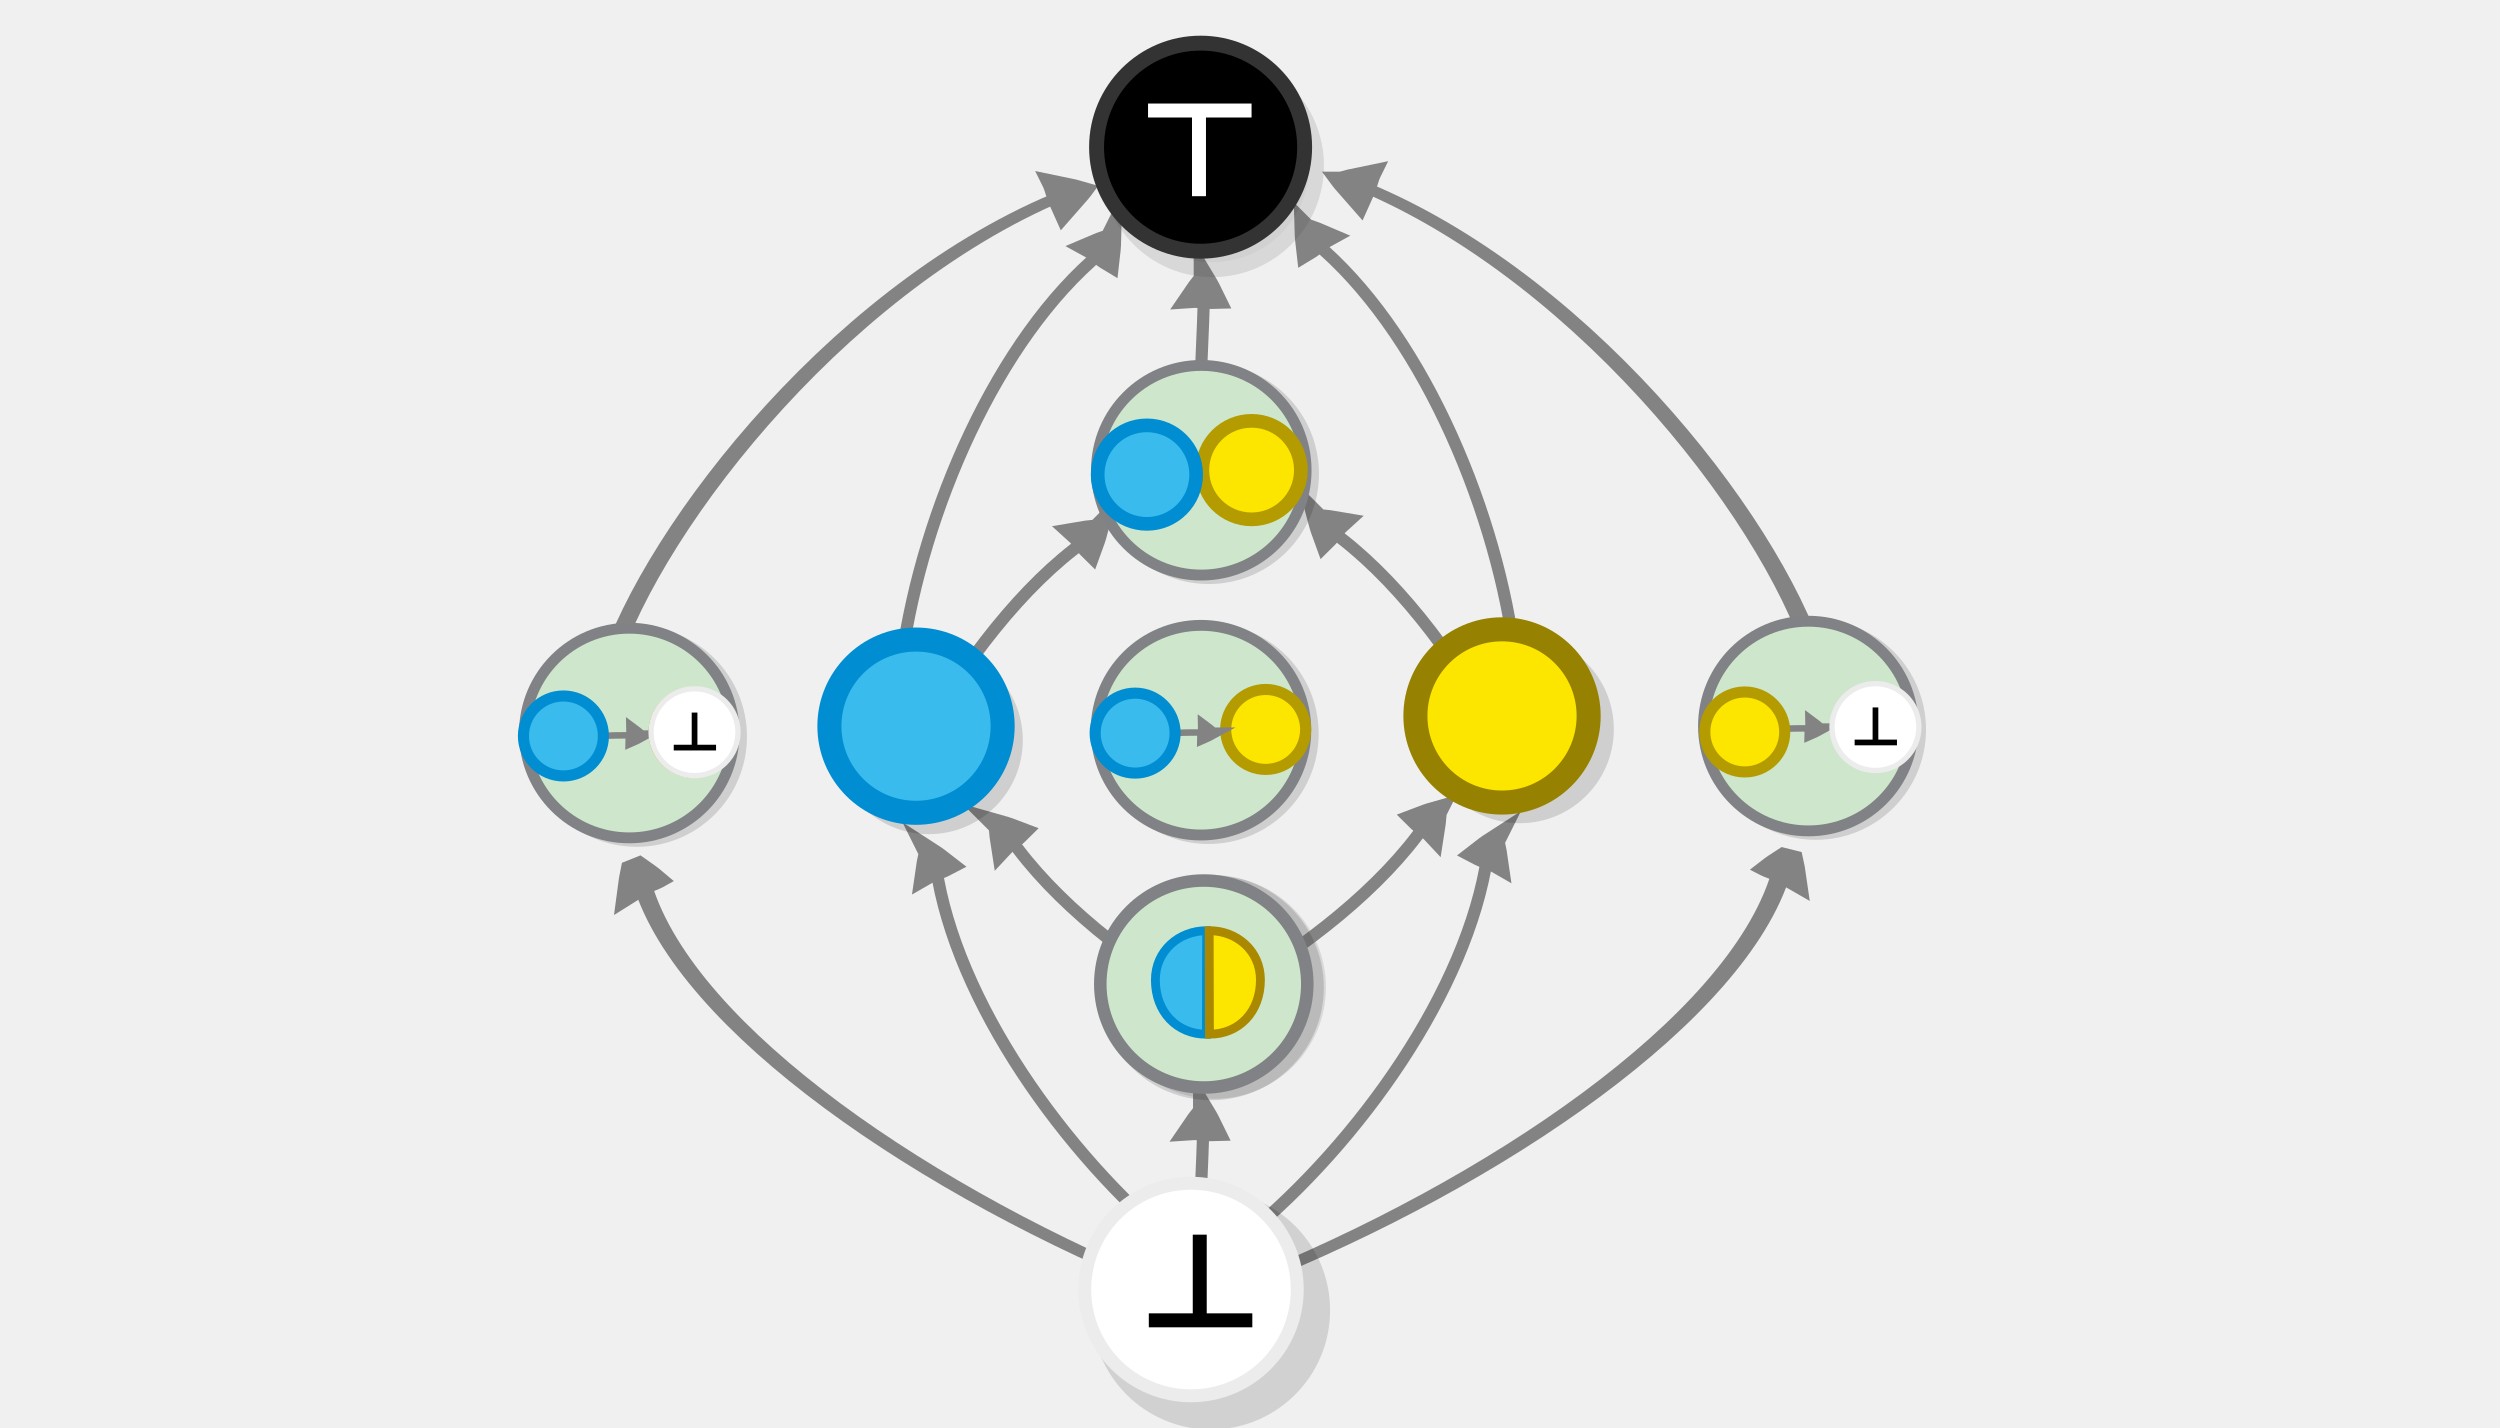
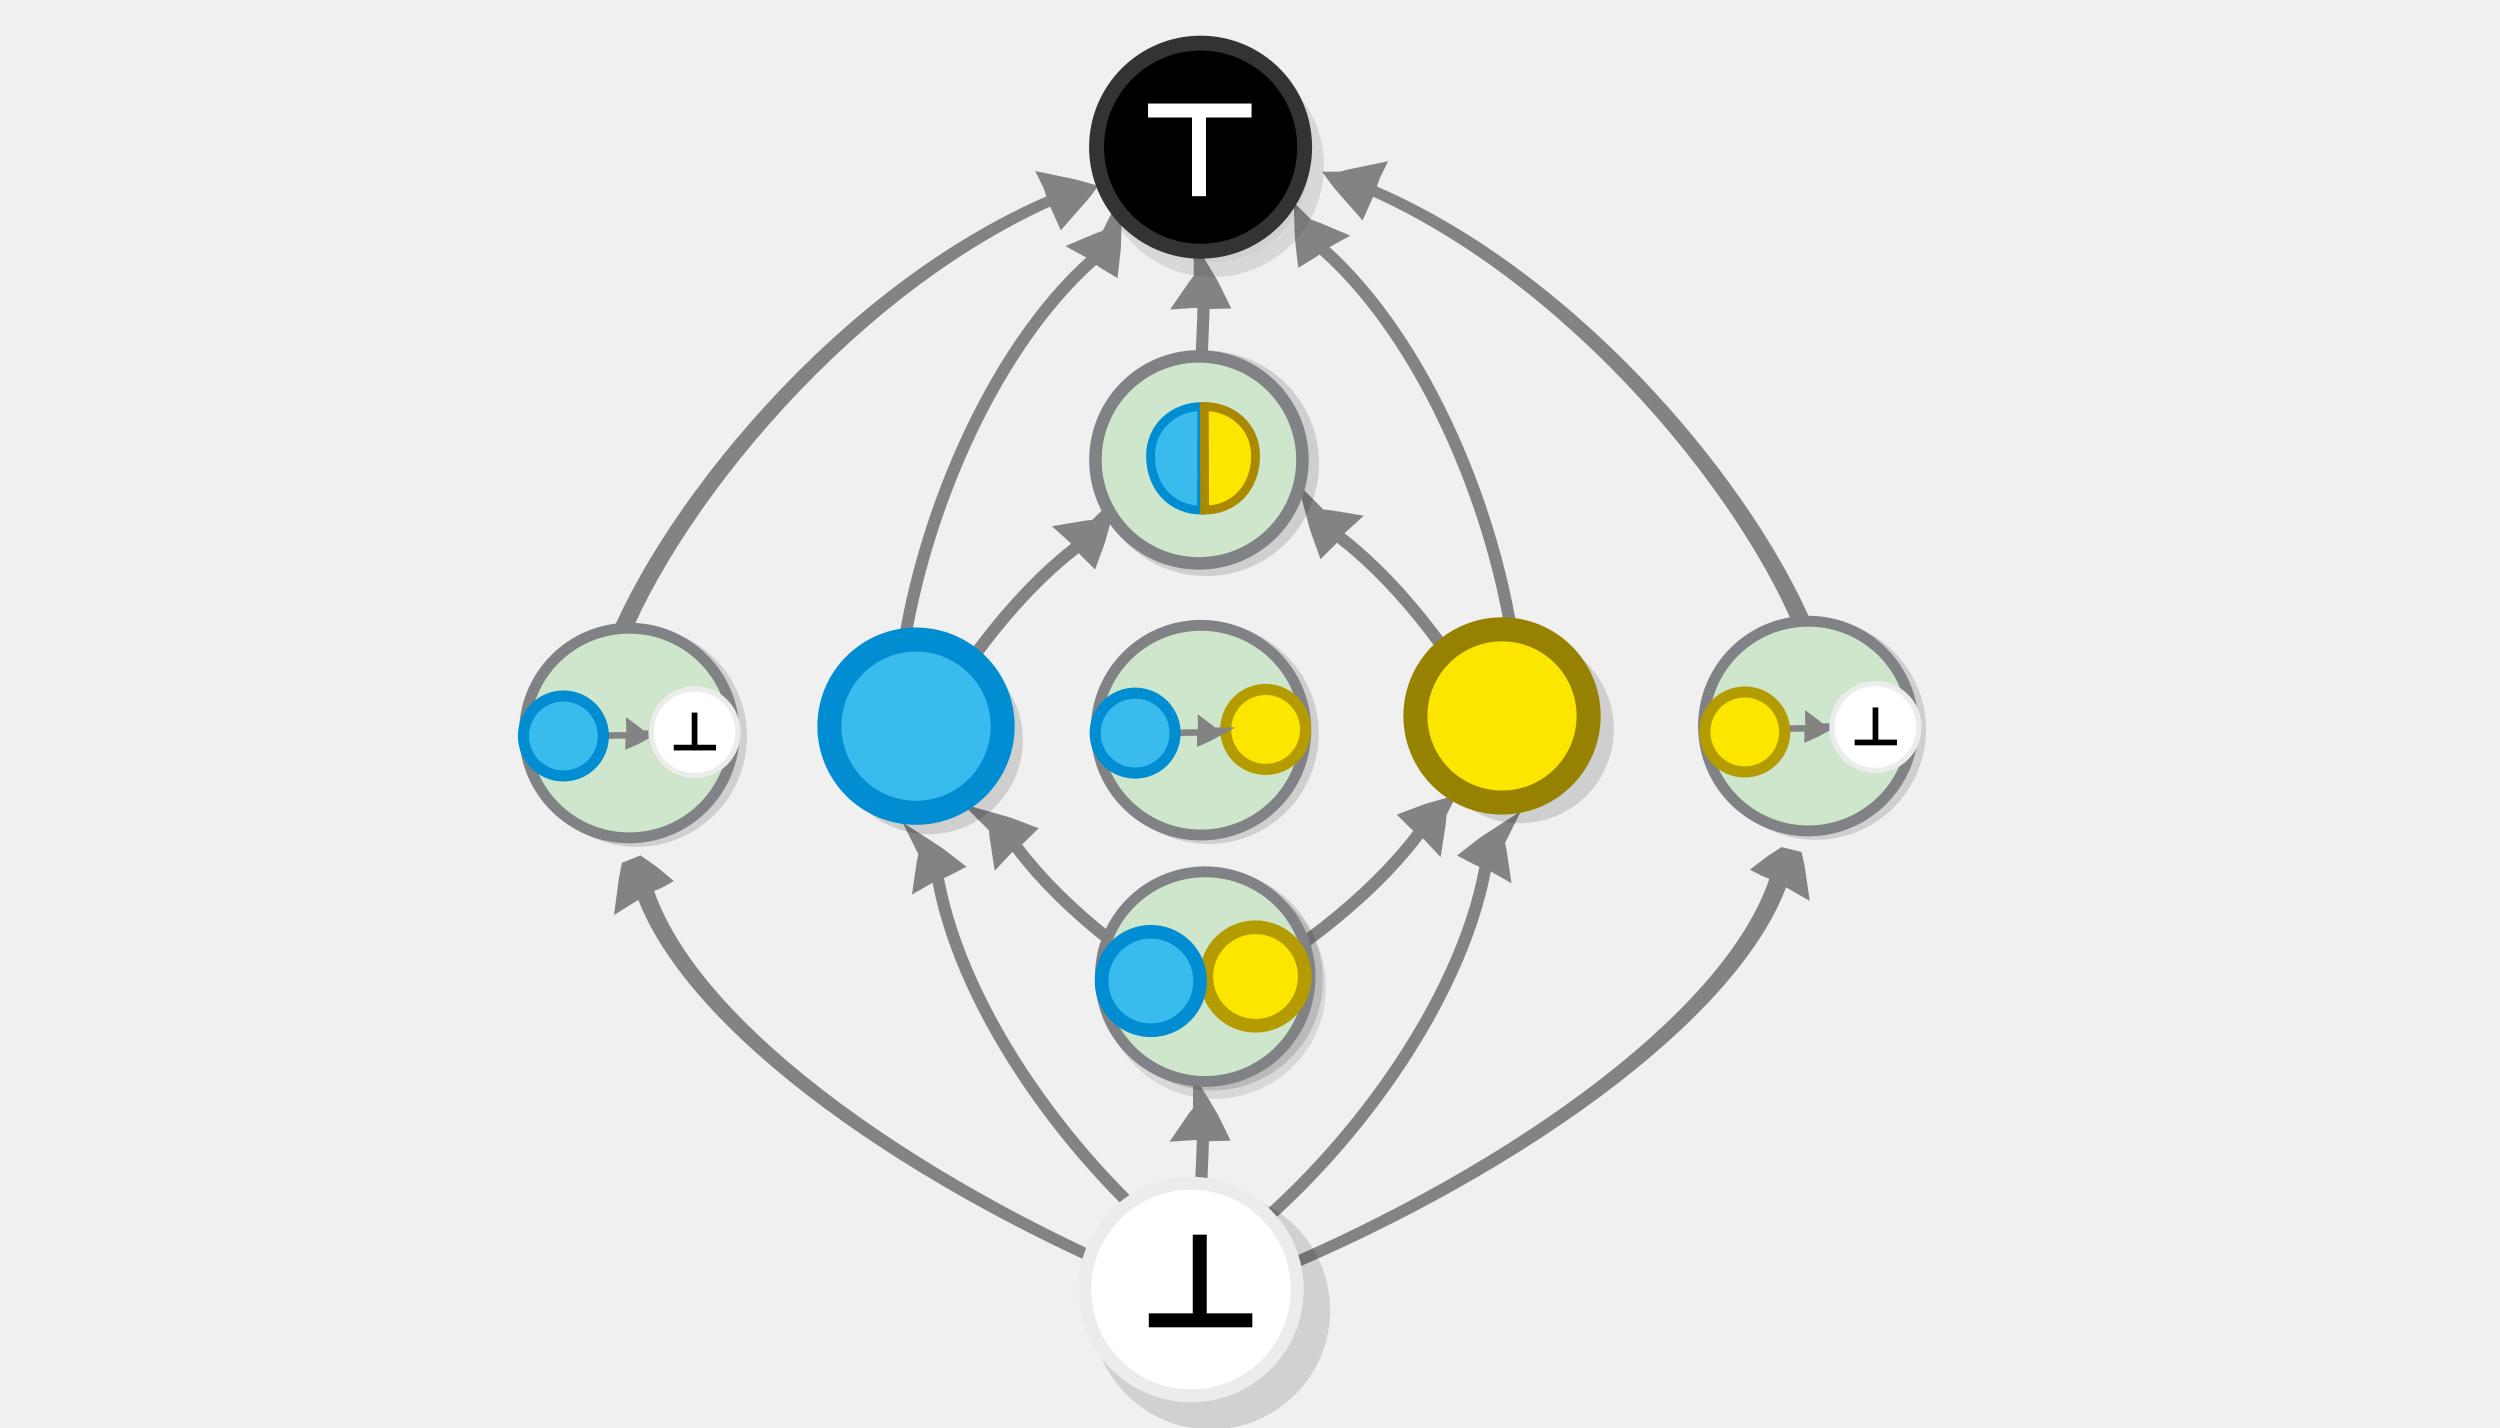
<svg xmlns="http://www.w3.org/2000/svg" viewBox="0 0 595.3 340" version="1.1" id="svg3397" width="595.3" height="340">
  <defs id="defs3401" />
  <g id="g2836-2-5-14-0-6-9-7" transform="matrix(-0.1399633,-2.185525,2.185525,-0.1399633,68.75272,680.1082)">
    <path d="m 273.212,117.268 c -0.578,-0.537 -1.185,-1.051 -1.821,-1.541 0.005,0.903 -0.231,1.506 -0.264,2.481 1.097,-0.453 1.149,-0.454 2.086,-0.94 z" id="path1478-7-9-0-19-0-0-3-9-9-4-1-1-7" style="display:inline;fill:#dddddd;stroke:#838383;stroke-width:2.34;stroke-miterlimit:10" />
    <path d="m 244.981,116.587 c 4.135,-2.484 19.271,-0.049 26.521,0.503" id="path1480-1-3-1-5-7-6-7-2-1-2-0-9-1" style="display:inline;fill:none;stroke:#838383;stroke-width:1.324;stroke-miterlimit:10;stroke-dasharray:none;paint-order:markers fill stroke" />
  </g>
  <circle r="24.774" style="opacity:0.13;fill:#000000;stroke:#333333;stroke-width:3.552;stroke-miterlimit:10;stroke-dasharray:none" id="circle3371-3-2-1-7-9-1" cy="-235.099" cx="289.187" transform="scale(1,-1)" />
  <g id="g2836-2-5-5" transform="matrix(1.596703,-1.498882,-1.498882,-1.596703,81.48256,790.0985)">
    <path d="m 273.212,117.268 c -0.578,-0.537 -1.185,-1.051 -1.821,-1.541 0.005,0.903 -0.231,1.506 -0.264,2.481 1.097,-0.453 1.149,-0.454 2.086,-0.94 z" id="path1478-7-9-0-19-0-0-3-9-6" style="display:inline;fill:#dddddd;stroke:#838383;stroke-width:2.34;stroke-miterlimit:10" />
    <path d="m 242.709,118.619 c 10.033,-2.443 20.747,-3.275 28.792,-1.529" id="path1480-1-3-1-5-7-6-7-2-11" style="display:inline;fill:none;stroke:#838383;stroke-width:1.324;stroke-miterlimit:10;stroke-dasharray:none;paint-order:markers fill stroke" />
  </g>
  <g id="g2836-2-5-1-5" transform="matrix(-1.596703,-1.498882,1.498882,-1.596703,498.4278,793.3334)">
    <path d="m 273.212,117.268 c -0.578,-0.537 -1.185,-1.051 -1.821,-1.541 0.005,0.903 -0.231,1.506 -0.264,2.481 1.097,-0.453 1.149,-0.454 2.086,-0.94 z" id="path1478-7-9-0-19-0-0-3-9-5-9" style="display:inline;fill:#dddddd;stroke:#838383;stroke-width:2.34;stroke-miterlimit:10" />
    <path d="m 242.709,118.619 c 10.033,-2.443 20.747,-3.275 28.792,-1.529" id="path1480-1-3-1-5-7-6-7-2-9-8" style="display:inline;fill:none;stroke:#838383;stroke-width:1.324;stroke-miterlimit:10;stroke-dasharray:none;paint-order:markers fill stroke" />
  </g>
  <g id="g2836-2-5-14-4" transform="matrix(1.086785,-1.901317,-1.901317,-1.086785,281.7416,847.2599)">
    <path d="m 273.212,117.268 c -0.578,-0.537 -1.185,-1.051 -1.821,-1.541 0.005,0.903 -0.231,1.506 -0.264,2.481 1.097,-0.453 1.149,-0.454 2.086,-0.94 z" id="path1478-7-9-0-19-0-0-3-9-9-8" style="display:inline;fill:#dddddd;stroke:#838383;stroke-width:2.34;stroke-miterlimit:10" />
    <path d="m 222.663,119.374 c 14.816,-5.631 35.094,-7.658 48.838,-2.284" id="path1480-1-3-1-5-7-6-7-2-1-1" style="display:inline;fill:none;stroke:#838383;stroke-width:1.324;stroke-miterlimit:10;stroke-dasharray:none;paint-order:markers fill stroke" />
  </g>
  <g id="g2836-2-5-14-0-0" transform="matrix(-1.086785,-1.901317,1.901317,-1.086785,295.3223,849.9349)">
    <path d="m 273.212,117.268 c -0.578,-0.537 -1.185,-1.051 -1.821,-1.541 0.005,0.903 -0.231,1.506 -0.264,2.481 1.097,-0.453 1.149,-0.454 2.086,-0.94 z" id="path1478-7-9-0-19-0-0-3-9-9-4-30" style="display:inline;fill:#dddddd;stroke:#838383;stroke-width:2.34;stroke-miterlimit:10" />
    <path d="m 222.663,119.374 c 14.816,-5.631 35.094,-7.658 48.838,-2.284" id="path1480-1-3-1-5-7-6-7-2-1-2-4" style="display:inline;fill:none;stroke:#838383;stroke-width:1.324;stroke-miterlimit:10;stroke-dasharray:none;paint-order:markers fill stroke" />
  </g>
  <g id="g2836-2-5-1-0-4" transform="matrix(1.477445,-1.616559,1.616559,1.477445,-331.938,394.6506)">
    <path d="m 273.212,117.268 c -0.578,-0.537 -1.185,-1.051 -1.821,-1.541 0.005,0.903 -0.231,1.506 -0.264,2.481 1.097,-0.453 1.149,-0.454 2.086,-0.94 z" id="path1478-7-9-0-19-0-0-3-9-5-2-44" style="display:inline;fill:#dddddd;stroke:#838383;stroke-width:2.34;stroke-miterlimit:10" />
    <path d="m 242.709,118.619 c 10.033,-2.443 20.747,-3.275 28.792,-1.529" id="path1480-1-3-1-5-7-6-7-2-9-9-7" style="display:inline;fill:none;stroke:#838383;stroke-width:1.324;stroke-miterlimit:10;stroke-dasharray:none;paint-order:markers fill stroke" />
  </g>
  <g id="g2836-2-5-14-0-4-6" transform="matrix(1.060538,-1.916081,1.916081,1.060538,-250.034,456.1409)">
    <path d="m 273.212,117.268 c -0.578,-0.537 -1.185,-1.051 -1.821,-1.541 0.005,0.903 -0.231,1.506 -0.264,2.481 1.097,-0.453 1.149,-0.454 2.086,-0.94 z" id="path1478-7-9-0-19-0-0-3-9-9-4-3-3" style="display:inline;fill:#dddddd;stroke:#838383;stroke-width:2.34;stroke-miterlimit:10" />
    <path d="m 222.663,119.374 c 14.816,-5.631 35.094,-7.658 48.838,-2.284" id="path1480-1-3-1-5-7-6-7-2-1-2-5-1" style="display:inline;fill:none;stroke:#838383;stroke-width:1.324;stroke-miterlimit:10;stroke-dasharray:none;paint-order:markers fill stroke" />
  </g>
  <g id="g2836-2-5-14-0-61" transform="matrix(-2.404105,-2.047328,4.205954,-1.170244,313.2354,903.4835)">
    <path d="m 222.663,119.374 c 14.816,-5.631 35.094,-7.658 48.838,-2.284" id="path1480-1-3-1-5-7-6-7-2-1-2-7" style="display:inline;fill:none;stroke:#838383;stroke-width:0.924;stroke-miterlimit:10;stroke-dasharray:none;paint-order:markers fill stroke" />
    <path d="m 273.179,117.75 c -0.632,-0.454 -1.283,-0.902 -1.953,-1.342 0.22,0.532 0.159,0.831 0.363,1.397 0.846,-0.004 0.891,0.007 1.59,-0.054 z" id="path1478-7-9-0-19-0-0-3-9-9-4-37" style="display:inline;fill:#dddddd;stroke:#838383;stroke-width:1.578;stroke-miterlimit:10" />
  </g>
  <g id="g2836-2-5-14-0-4-9" transform="matrix(2.347627,-1.903332,4.241471,1.053482,-884.2005,456.976)">
    <path d="m 222.663,119.374 c 14.816,-5.631 43.391,-10.472 57.135,-5.098" id="path1480-1-3-1-5-7-6-7-2-1-2-5-0" style="display:inline;fill:none;stroke:#838383;stroke-width:0.924;stroke-miterlimit:10;stroke-dasharray:none;paint-order:markers fill stroke" />
    <path d="m 279.703,114.236 c 0.033,-0.409 0.033,-0.807 1.6e-4,-1.196 -0.623,0.553 -1.179,0.89 -1.874,1.482 0.957,-0.125 0.989,-0.119 1.874,-0.286 z" id="path1478-7-9-0-19-0-0-3-9-9-4-9" style="display:inline;fill:#dddddd;stroke:#838383;stroke-width:1.578;stroke-miterlimit:10" />
  </g>
  <g id="g2836-2-5-14-0-61-2" transform="matrix(2.405726,-1.888666,-4.20879,-1.079553,263.7995,847.0164)">
    <path d="m 219.564,117.604 c 15.546,-5.204 37.031,-6.532 51.839,-0.548" id="path1480-1-3-1-5-7-6-7-2-1-2-7-8" style="display:inline;fill:none;stroke:#838383;stroke-width:0.961;stroke-miterlimit:10;stroke-dasharray:none;paint-order:markers fill stroke" />
    <path d="m 273.179,117.75 c -0.632,-0.454 -1.283,-0.902 -1.953,-1.342 0.22,0.532 0.159,0.831 0.363,1.397 0.846,-0.004 0.891,0.007 1.59,-0.054 z" id="path1478-7-9-0-19-0-0-3-9-9-4-37-9" style="display:inline;fill:#dddddd;stroke:#838383;stroke-width:1.578;stroke-miterlimit:10" />
  </g>
  <g id="g2836-2-5-14-0-4-9-7" transform="matrix(-2.347627,-1.903332,-4.241471,1.053482,1461.254,454.6231)">
    <path d="m 222.663,119.374 c 14.816,-5.631 43.391,-10.472 57.135,-5.098" id="path1480-1-3-1-5-7-6-7-2-1-2-5-0-3" style="display:inline;fill:none;stroke:#838383;stroke-width:0.924;stroke-miterlimit:10;stroke-dasharray:none;paint-order:markers fill stroke" />
    <path d="m 279.703,114.236 c 0.033,-0.409 0.033,-0.807 1.6e-4,-1.196 -0.623,0.553 -1.179,0.89 -1.874,1.482 0.957,-0.125 0.989,-0.119 1.874,-0.286 z" id="path1478-7-9-0-19-0-0-3-9-9-4-9-6" style="display:inline;fill:#dddddd;stroke:#838383;stroke-width:1.578;stroke-miterlimit:10" />
  </g>
  <g id="g2836-2-5-1-0-7-7" transform="matrix(-1.477445,-1.616559,-1.616559,1.477445,907.1668,392.1681)">
    <path d="m 273.212,117.268 c -0.578,-0.537 -1.185,-1.051 -1.821,-1.541 0.005,0.903 -0.231,1.506 -0.264,2.481 1.097,-0.453 1.149,-0.454 2.086,-0.94 z" id="path1478-7-9-0-19-0-0-3-9-5-2-4-5" style="display:inline;fill:#dddddd;stroke:#838383;stroke-width:2.34;stroke-miterlimit:10" />
    <path d="m 242.709,118.619 c 10.033,-2.443 20.747,-3.275 28.792,-1.529" id="path1480-1-3-1-5-7-6-7-2-9-9-3-9" style="display:inline;fill:none;stroke:#838383;stroke-width:1.324;stroke-miterlimit:10;stroke-dasharray:none;paint-order:markers fill stroke" />
  </g>
  <g id="g2836-2-5-14-0-4-1-6" transform="matrix(-1.060538,-1.916081,-1.916081,1.060538,825.2627,453.6584)">
    <path d="m 273.212,117.268 c -0.578,-0.537 -1.185,-1.051 -1.821,-1.541 0.005,0.903 -0.231,1.506 -0.264,2.481 1.097,-0.453 1.149,-0.454 2.086,-0.94 z" id="path1478-7-9-0-19-0-0-3-9-9-4-3-4-2" style="display:inline;fill:#dddddd;stroke:#838383;stroke-width:2.34;stroke-miterlimit:10" />
    <path d="m 222.663,119.374 c 14.816,-5.631 35.094,-7.658 48.838,-2.284" id="path1480-1-3-1-5-7-6-7-2-1-2-5-6-1" style="display:inline;fill:none;stroke:#838383;stroke-width:1.324;stroke-miterlimit:10;stroke-dasharray:none;paint-order:markers fill stroke" />
  </g>
  <g id="g2836-2-5-14-0-6-7" transform="matrix(-0.1399633,-2.185525,2.185525,-0.1399633,68.59418,878.2788)">
    <path d="m 273.212,117.268 c -0.578,-0.537 -1.185,-1.051 -1.821,-1.541 0.005,0.903 -0.231,1.506 -0.264,2.481 1.097,-0.453 1.149,-0.454 2.086,-0.94 z" id="path1478-7-9-0-19-0-0-3-9-9-4-1-8" style="display:inline;fill:#dddddd;stroke:#838383;stroke-width:2.34;stroke-miterlimit:10" />
    <path d="m 244.981,116.587 c 4.135,-2.484 19.271,-0.049 26.521,0.503" id="path1480-1-3-1-5-7-6-7-2-1-2-0-5" style="display:inline;fill:none;stroke:#838383;stroke-width:1.324;stroke-miterlimit:10;stroke-dasharray:none;paint-order:markers fill stroke" />
  </g>
  <g id="g5935-3" transform="matrix(0.5241944,0,0,0.5241944,261.824,129.7444)">
    <circle style="opacity:0.14;stroke:#000000;stroke-width:4.052;stroke-miterlimit:10" r="40.659" cy="-83.752" cx="190.941" stroke-miterlimit="10" id="circle6124-3-6" transform="scale(1,-1)" />
    <circle stroke-miterlimit="10" cx="182.831" cy="77.709" id="circle85875-7" r="39.348" style="fill:#fce600;stroke:#968200;stroke-width:10.93;stroke-miterlimit:10;stroke-opacity:1" />
  </g>
  <g id="g5939-5" transform="matrix(0.5241944,0,0,0.5241944,-5.326152,131.4295)">
    <circle style="opacity:0.14;stroke:#000000;stroke-width:4.052;stroke-miterlimit:10" r="40.659" cy="-85.519" cx="432.093" stroke-miterlimit="10" id="circle6124-35" transform="scale(1,-1)" />
    <circle style="fill:#39bced;stroke:#008dd2;stroke-width:10.93;stroke-miterlimit:10" stroke-miterlimit="10" cx="426.273" cy="79.148" id="circle85877-6" r="39.348" />
  </g>
  <g id="g4977-5-8" transform="matrix(1.007055,0,0,1.007055,-620.0789,727.8424)">
    <g style="fill:#000000;stroke:#333333;stroke-width:3.527;stroke-dasharray:none" transform="matrix(1,0,0,-1,749.2952,-596.8965)" id="g5757-5-2-6-4">
      <circle r="24.6" style="opacity:0.13;fill:#000000;stroke:#333333;stroke-width:3.527;stroke-miterlimit:10;stroke-dasharray:none" id="circle3371-3-2-1-7" cy="86.684" cx="153.124" />
      <circle r="24.6" style="fill:#000000;stroke:#333333;stroke-width:3.527;stroke-miterlimit:10;stroke-dasharray:none" id="circle3385-1-1-1-2" cy="91.046" cx="150.324" />
    </g>
    <g id="g3-40" style="stroke-width:3.7;stroke-dasharray:none" transform="matrix(0.8925661,0,0,0.8925661,577.1445,-642.1109)">
      <path style="fill:#ffffff;stroke:#ffffff;stroke-width:3.7;stroke-linecap:butt;stroke-linejoin:miter;stroke-dasharray:none;stroke-opacity:1" d="m 360.861,-61.06 v 22.696" id="path2-6" />
      <path style="fill:#ffffff;stroke:#ffffff;stroke-width:3.7;stroke-linecap:butt;stroke-linejoin:miter;stroke-dasharray:none;stroke-opacity:1" d="m 347.367,-61.06 h 27.422" id="path3-2" />
    </g>
  </g>
-   <g id="g18363" transform="matrix(0.8987665,0,0,0.8987665,64.3594,26.18626)">
+   <g id="g18363" transform="matrix(0.8987665,0,0,0.8987665,63.20403,-98.62091)">
    <g id="g5945" transform="matrix(0.5879074,0,0,0.5879074,70.42148,133.2529)" style="stroke-width:8.306;stroke-dasharray:none">
      <circle r="46.642" cy="-168.809" cx="304.205" stroke-miterlimit="10" id="circle6116" transform="scale(1,-1)" style="opacity:0.14;stroke:#000000;stroke-width:8.306;stroke-miterlimit:10;stroke-dasharray:none" />
      <circle r="46.642" cy="-167.238" cx="300.903" stroke-miterlimit="10" id="circle6118" transform="scale(1,-1)" style="fill:#cee7cc;stroke:#808285;stroke-width:5.644;stroke-miterlimit:10;stroke-dasharray:none" />
    </g>
    <path style="fill:#39bced;fill-opacity:1;stroke:#008dd2;stroke-width:2.343;stroke-linecap:butt;stroke-linejoin:miter;stroke-dasharray:none;stroke-opacity:1" d="m 248.011,244.878 c -7.804,0 -13.51,-5.902 -13.51,-14.382 0,-7.744 6.267,-13.055 13.579,-13.055 0,4.647 -0.069,27.437 -0.069,27.437 z" id="path3058-1" />
    <path d="m 248.822,244.867 c 7.804,0 13.51,-5.902 13.51,-14.382 0,-7.744 -6.267,-13.055 -13.579,-13.055 0,4.647 0.069,27.437 0.069,27.437 z" style="fill:#fce600;fill-opacity:1;stroke:#aa8800;stroke-width:2.343;stroke-linecap:butt;stroke-linejoin:miter;stroke-dasharray:none;stroke-opacity:1" id="path3958-8" />
  </g>
-   <g id="g5945-2" transform="matrix(0.5351508,0,0,0.5351508,125.0197,22.47695)">
+   <g id="g5945-2" transform="matrix(0.5351508,0,0,0.5351508,125.9548,143.0621)">
    <circle style="opacity:0.14;stroke:#000000;stroke-width:4.842;stroke-miterlimit:10" r="46.642" cy="-168.809" cx="304.205" stroke-miterlimit="10" id="circle6116-9" transform="scale(1,-1)" />
    <circle style="fill:#cee7cc;stroke:#808285;stroke-width:4.842;stroke-miterlimit:10" r="46.642" cy="-167.238" cx="300.903" stroke-miterlimit="10" id="circle6118-1" transform="scale(1,-1)" />
    <circle stroke-miterlimit="10" cx="323.299" cy="167.171" id="circle85875-6" r="21.916" style="fill:#fce600;stroke:#b39b00;stroke-width:6.088;stroke-miterlimit:10;stroke-opacity:1" />
    <circle style="fill:#39bced;stroke:#008dd2;stroke-width:6.088;stroke-miterlimit:10" stroke-miterlimit="10" cx="276.71" cy="169.182" r="21.916" id="circle85877-2" />
  </g>
  <g id="g5945-2-6" transform="matrix(0.5351508,0,0,0.5351508,124.9494,84.37279)">
    <circle style="opacity:0.14;stroke:#000000;stroke-width:4.842;stroke-miterlimit:10" r="46.642" cy="-168.809" cx="304.205" stroke-miterlimit="10" id="circle6116-9-2" transform="scale(1,-1)" />
    <circle style="fill:#cee7cc;stroke:#808285;stroke-width:4.842;stroke-miterlimit:10" r="46.642" cy="-167.238" cx="300.903" stroke-miterlimit="10" id="circle6118-1-9" transform="scale(1,-1)" />
    <circle stroke-miterlimit="10" cx="329.687" cy="166.911" id="circle85875-6-1" r="17.789" style="fill:#fce600;stroke:#b39b00;stroke-width:4.941;stroke-miterlimit:10;stroke-opacity:1" />
    <g id="g2836-2-5-2-6-2-1-8-0-9-7" transform="matrix(2.191445,-0.05122771,0.05122771,2.191445,-298.5224,-74.39464)">
      <path d="m 273.212,117.268 c -0.578,-0.537 -1.185,-1.051 -1.821,-1.541 0.005,0.903 -0.231,1.506 -0.264,2.481 1.097,-0.453 1.149,-0.454 2.086,-0.94 z" id="path1478-7-9-0-19-0-0-3-9-8-1-5-7-8-9-2-0" style="display:inline;fill:#dddddd;stroke:#838383;stroke-width:2.34;stroke-miterlimit:10" />
      <path d="m 258.511,118.259 c 3.297,-1.326 7.782,-1.347 12.99,-1.169" id="path1480-1-3-1-5-7-6-7-2-9-5-4-2-5-6-0-9" style="display:inline;fill:none;stroke:#838383;stroke-width:1.324;stroke-miterlimit:10;stroke-dasharray:none;paint-order:markers fill stroke" />
    </g>
    <circle style="fill:#39bced;stroke:#008dd2;stroke-width:4.941;stroke-miterlimit:10" stroke-miterlimit="10" cx="271.598" cy="168.544" r="17.789" id="circle85877-2-2" />
  </g>
  <g id="g5945-2-6-3" transform="matrix(0.5351508,0,0,0.5351508,-11.18461,85.05241)">
    <circle style="opacity:0.14;stroke:#000000;stroke-width:4.842;stroke-miterlimit:10" r="46.642" cy="-168.809" cx="304.205" stroke-miterlimit="10" id="circle6116-9-2-6" transform="scale(1,-1)" />
    <circle style="fill:#cee7cc;stroke:#808285;stroke-width:4.842;stroke-miterlimit:10" r="46.642" cy="-167.238" cx="300.903" stroke-miterlimit="10" id="circle6118-1-9-0" transform="scale(1,-1)" />
    <circle stroke-miterlimit="10" cx="329.687" cy="166.911" id="circle85875-6-1-6" r="17.789" style="fill:#fce600;stroke:#b39b00;stroke-width:4.941;stroke-miterlimit:10;stroke-opacity:1" />
    <g id="g2836-2-5-2-6-2-1-8-0-9-7-2" transform="matrix(2.191445,-0.05122771,0.05122771,2.191445,-298.5224,-74.39464)">
      <path d="m 273.212,117.268 c -0.578,-0.537 -1.185,-1.051 -1.821,-1.541 0.005,0.903 -0.231,1.506 -0.264,2.481 1.097,-0.453 1.149,-0.454 2.086,-0.94 z" id="path1478-7-9-0-19-0-0-3-9-8-1-5-7-8-9-2-0-6" style="display:inline;fill:#dddddd;stroke:#838383;stroke-width:2.34;stroke-miterlimit:10" />
      <path d="m 258.511,118.259 c 3.297,-1.326 7.782,-1.347 12.99,-1.169" id="path1480-1-3-1-5-7-6-7-2-9-5-4-2-5-6-0-9-1" style="display:inline;fill:none;stroke:#838383;stroke-width:1.324;stroke-miterlimit:10;stroke-dasharray:none;paint-order:markers fill stroke" />
    </g>
    <circle style="fill:#39bced;stroke:#008dd2;stroke-width:4.941;stroke-miterlimit:10" stroke-miterlimit="10" cx="271.598" cy="168.544" r="17.789" id="circle85877-2-2-8" />
    <g id="g19182" transform="matrix(0.7639233,0,0,0.7639233,197.8493,-221.5068)">
      <circle style="fill:#ffffff;stroke:#ececec;stroke-width:3.082;stroke-miterlimit:10;stroke-dasharray:none" id="circle3385-1-8-0" r="25.305" cy="508.396" cx="172.904" />
      <g id="g3-4-1-2" style="stroke:#000000;stroke-width:3.7;stroke-dasharray:none" transform="matrix(0.8988627,0,0,-0.8988627,-151.4367,462.4808)">
        <path style="fill:#ffffff;stroke:#000000;stroke-width:3.7;stroke-linecap:butt;stroke-linejoin:miter;stroke-dasharray:none;stroke-opacity:1" d="m 360.861,-61.06 v 22.696" id="path2-8-3-3" />
        <path style="fill:#ffffff;stroke:#000000;stroke-width:3.7;stroke-linecap:butt;stroke-linejoin:miter;stroke-dasharray:none;stroke-opacity:1" d="m 347.367,-61.06 h 27.422" id="path3-1-1-7" />
      </g>
    </g>
  </g>
  <g id="g5945-2-6-3-5" transform="matrix(0.5351508,0,0,0.5351508,269.5691,83.38955)">
    <circle style="opacity:0.14;stroke:#000000;stroke-width:4.842;stroke-miterlimit:10" r="46.642" cy="-168.809" cx="304.205" stroke-miterlimit="10" id="circle6116-9-2-6-9" transform="scale(1,-1)" />
    <circle style="fill:#cee7cc;stroke:#808285;stroke-width:4.842;stroke-miterlimit:10" r="46.642" cy="-167.238" cx="300.903" stroke-miterlimit="10" id="circle6118-1-9-0-2" transform="scale(1,-1)" />
    <g id="g2836-2-5-2-6-2-1-8-0-9-7-2-8" transform="matrix(2.191445,-0.05122771,0.05122771,2.191445,-298.5224,-74.39464)">
      <path d="m 273.212,117.268 c -0.578,-0.537 -1.185,-1.051 -1.821,-1.541 0.005,0.903 -0.231,1.506 -0.264,2.481 1.097,-0.453 1.149,-0.454 2.086,-0.94 z" id="path1478-7-9-0-19-0-0-3-9-8-1-5-7-8-9-2-0-6-9" style="display:inline;fill:#dddddd;stroke:#838383;stroke-width:2.34;stroke-miterlimit:10" />
      <path d="m 258.511,118.259 c 3.297,-1.326 7.782,-1.347 12.99,-1.169" id="path1480-1-3-1-5-7-6-7-2-9-5-4-2-5-6-0-9-1-7" style="display:inline;fill:none;stroke:#838383;stroke-width:1.324;stroke-miterlimit:10;stroke-dasharray:none;paint-order:markers fill stroke" />
    </g>
    <g id="g19182-6" transform="matrix(0.7639233,0,0,0.7639233,198.6761,-220.6868)">
      <circle style="fill:#ffffff;stroke:#ececec;stroke-width:3.082;stroke-miterlimit:10;stroke-dasharray:none" id="circle3385-1-8-0-1" r="25.305" cy="508.396" cx="172.904" />
      <g id="g3-4-1-2-2" style="stroke:#000000;stroke-width:3.7;stroke-dasharray:none" transform="matrix(0.8988627,0,0,-0.8988627,-151.4367,462.4808)">
        <path style="fill:#ffffff;stroke:#000000;stroke-width:3.7;stroke-linecap:butt;stroke-linejoin:miter;stroke-dasharray:none;stroke-opacity:1" d="m 360.861,-61.06 v 22.696" id="path2-8-3-3-9" />
        <path style="fill:#ffffff;stroke:#000000;stroke-width:3.7;stroke-linecap:butt;stroke-linejoin:miter;stroke-dasharray:none;stroke-opacity:1" d="m 347.367,-61.06 h 27.422" id="path3-1-1-7-3" />
      </g>
    </g>
    <circle stroke-miterlimit="10" cx="272.624" cy="169.87" id="circle85875-6-1-6-2" r="17.789" style="fill:#fce600;stroke:#b39b00;stroke-width:4.941;stroke-miterlimit:10;stroke-opacity:1" />
  </g>
  <g id="g2-9" transform="matrix(1.028645,0,0,1.028645,-17.40984,1.102052)">
    <g id="g4359-3-9" transform="translate(-90.25707,300.2211)">
      <circle cx="387.483" cy="2.025" r="24.6" id="circle3367-5-0" style="opacity:0.13;stroke:#000000;stroke-width:6;stroke-miterlimit:10" />
    </g>
    <circle style="fill:#ffffff;stroke:#ececec;stroke-width:2.996;stroke-miterlimit:10;stroke-dasharray:none" id="circle3385-1-8" r="24.6" cy="297.442" cx="292.626" />
    <g id="g3-4-1" style="stroke:#000000;stroke-width:3.7;stroke-dasharray:none" transform="matrix(0.8738321,0,0,-0.8738321,-20.67891,251.2139)">
      <path style="fill:#ffffff;stroke:#000000;stroke-width:3.7;stroke-linecap:butt;stroke-linejoin:miter;stroke-dasharray:none;stroke-opacity:1" d="m 360.861,-61.06 v 22.696" id="path2-8-3" />
      <path style="fill:#ffffff;stroke:#000000;stroke-width:3.7;stroke-linecap:butt;stroke-linejoin:miter;stroke-dasharray:none;stroke-opacity:1" d="m 347.367,-61.06 h 27.422" id="path3-1-1" />
    </g>
  </g>
</svg>
